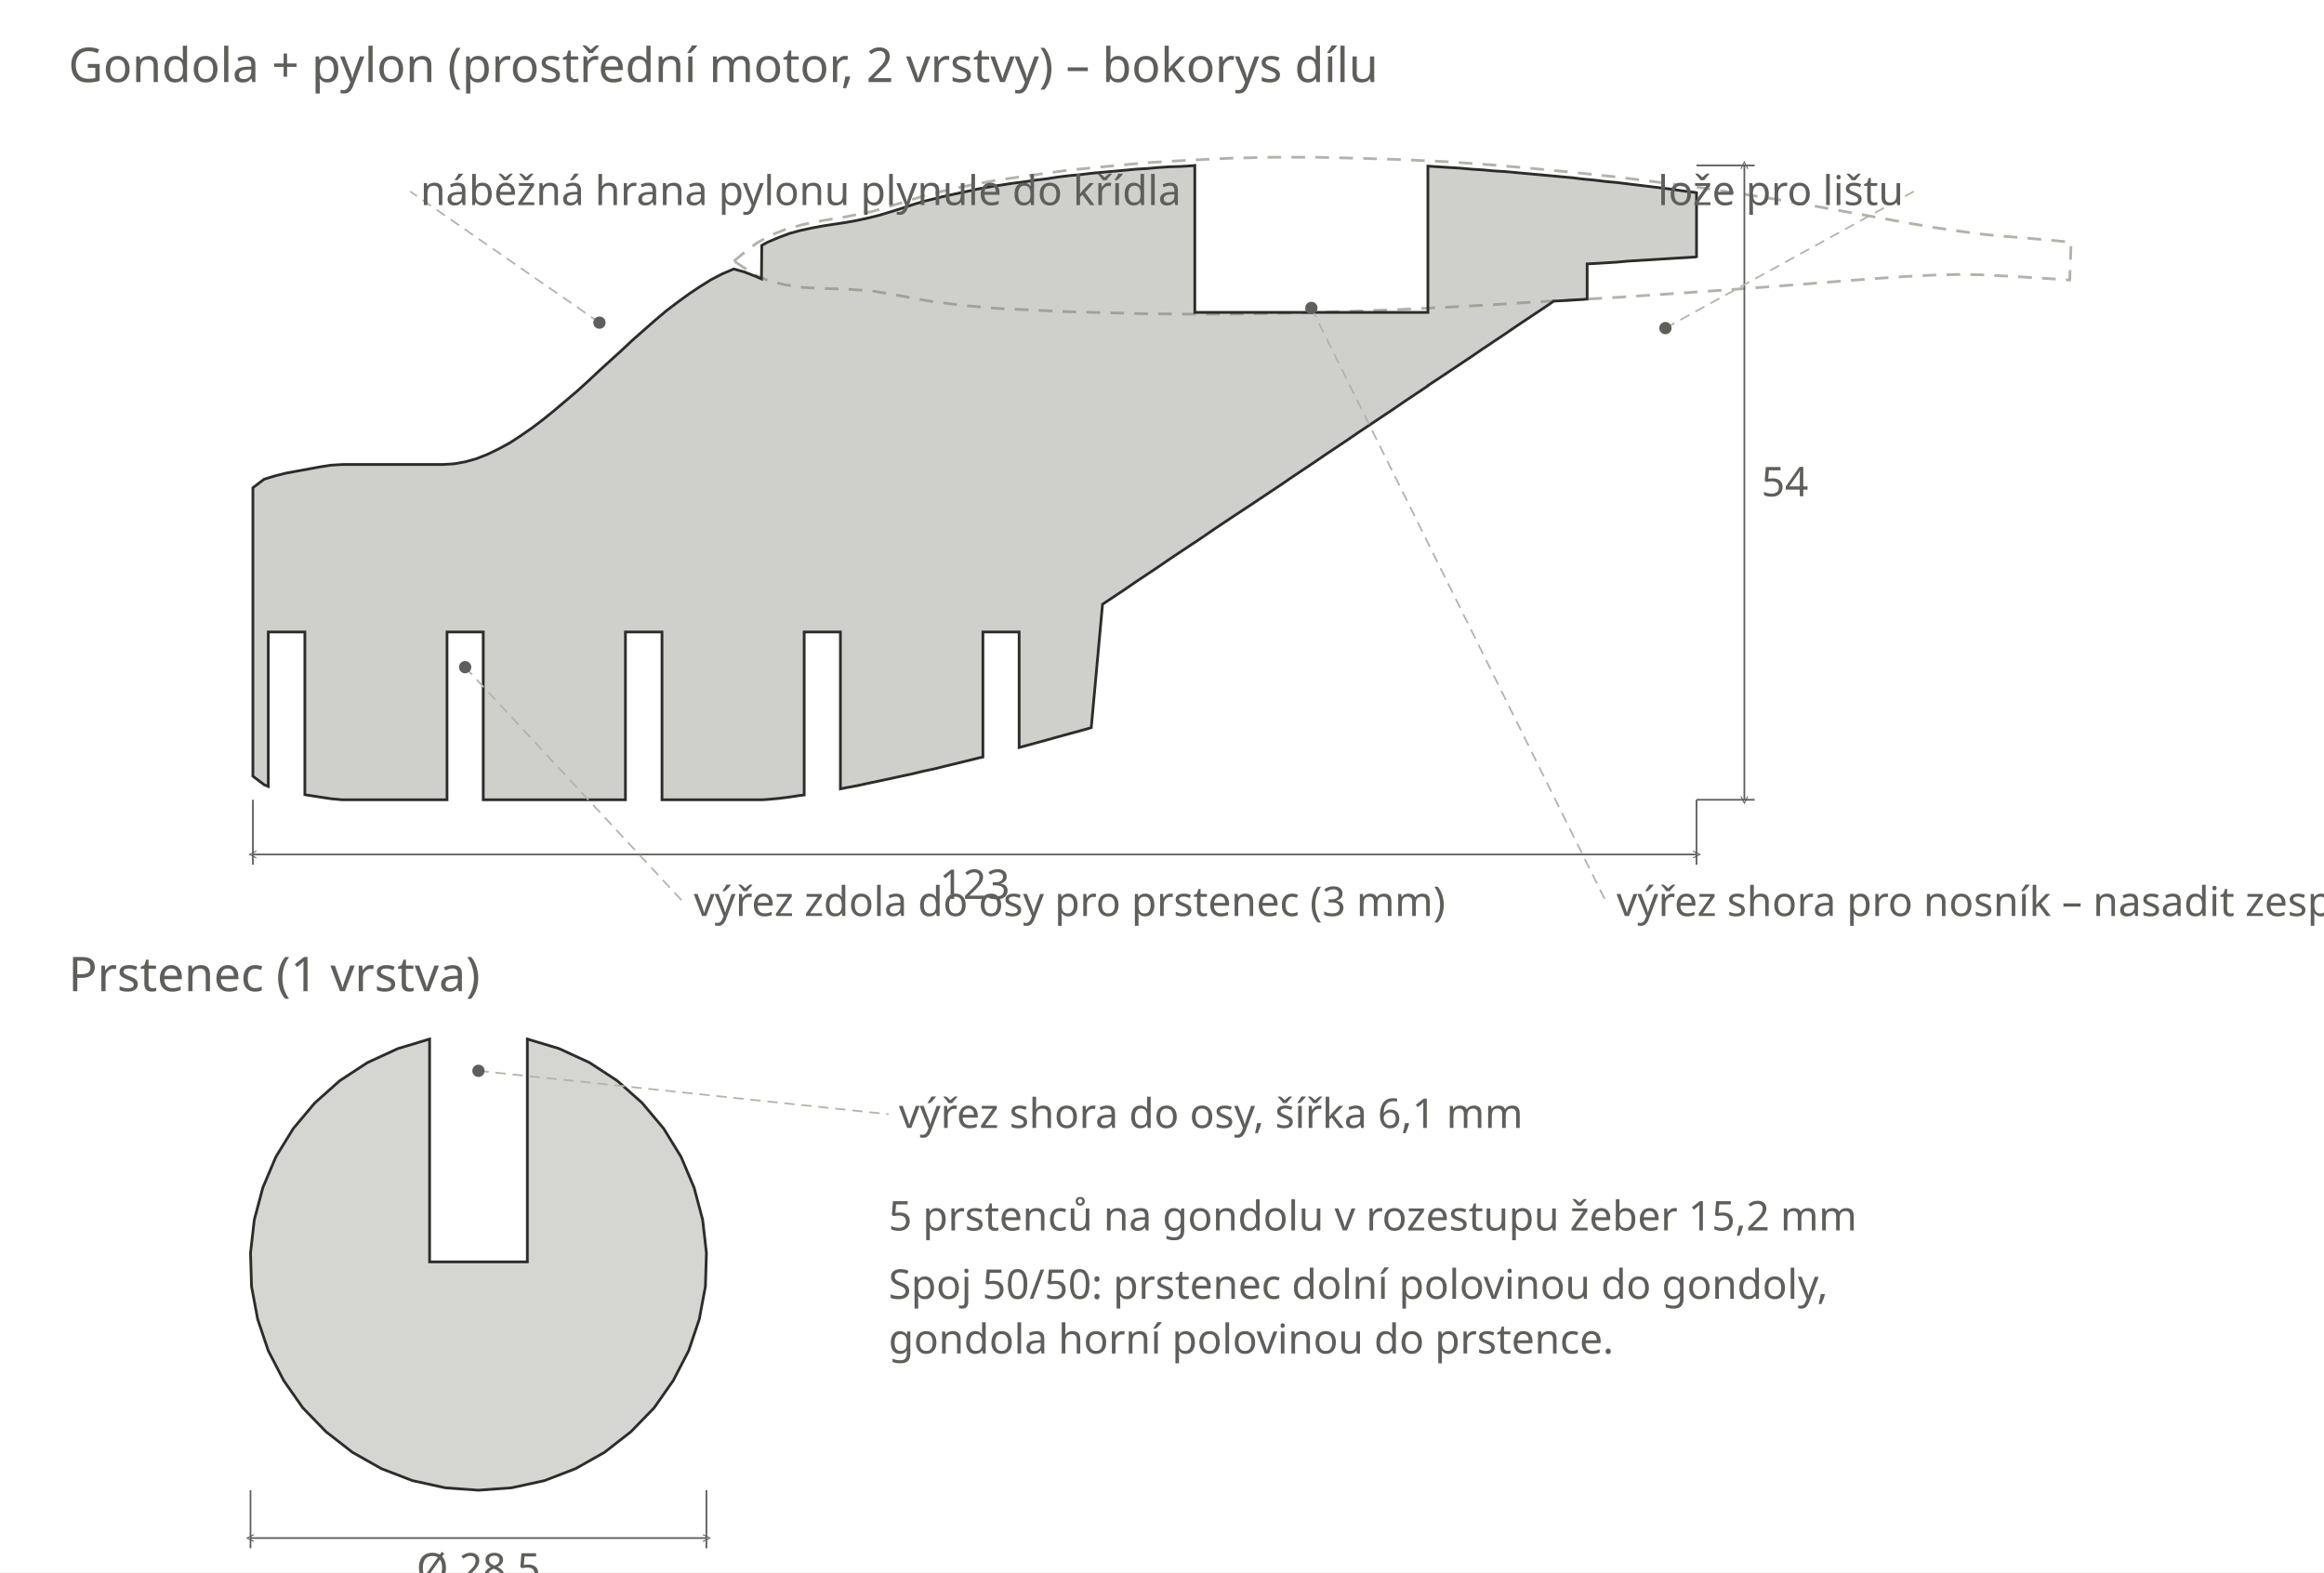
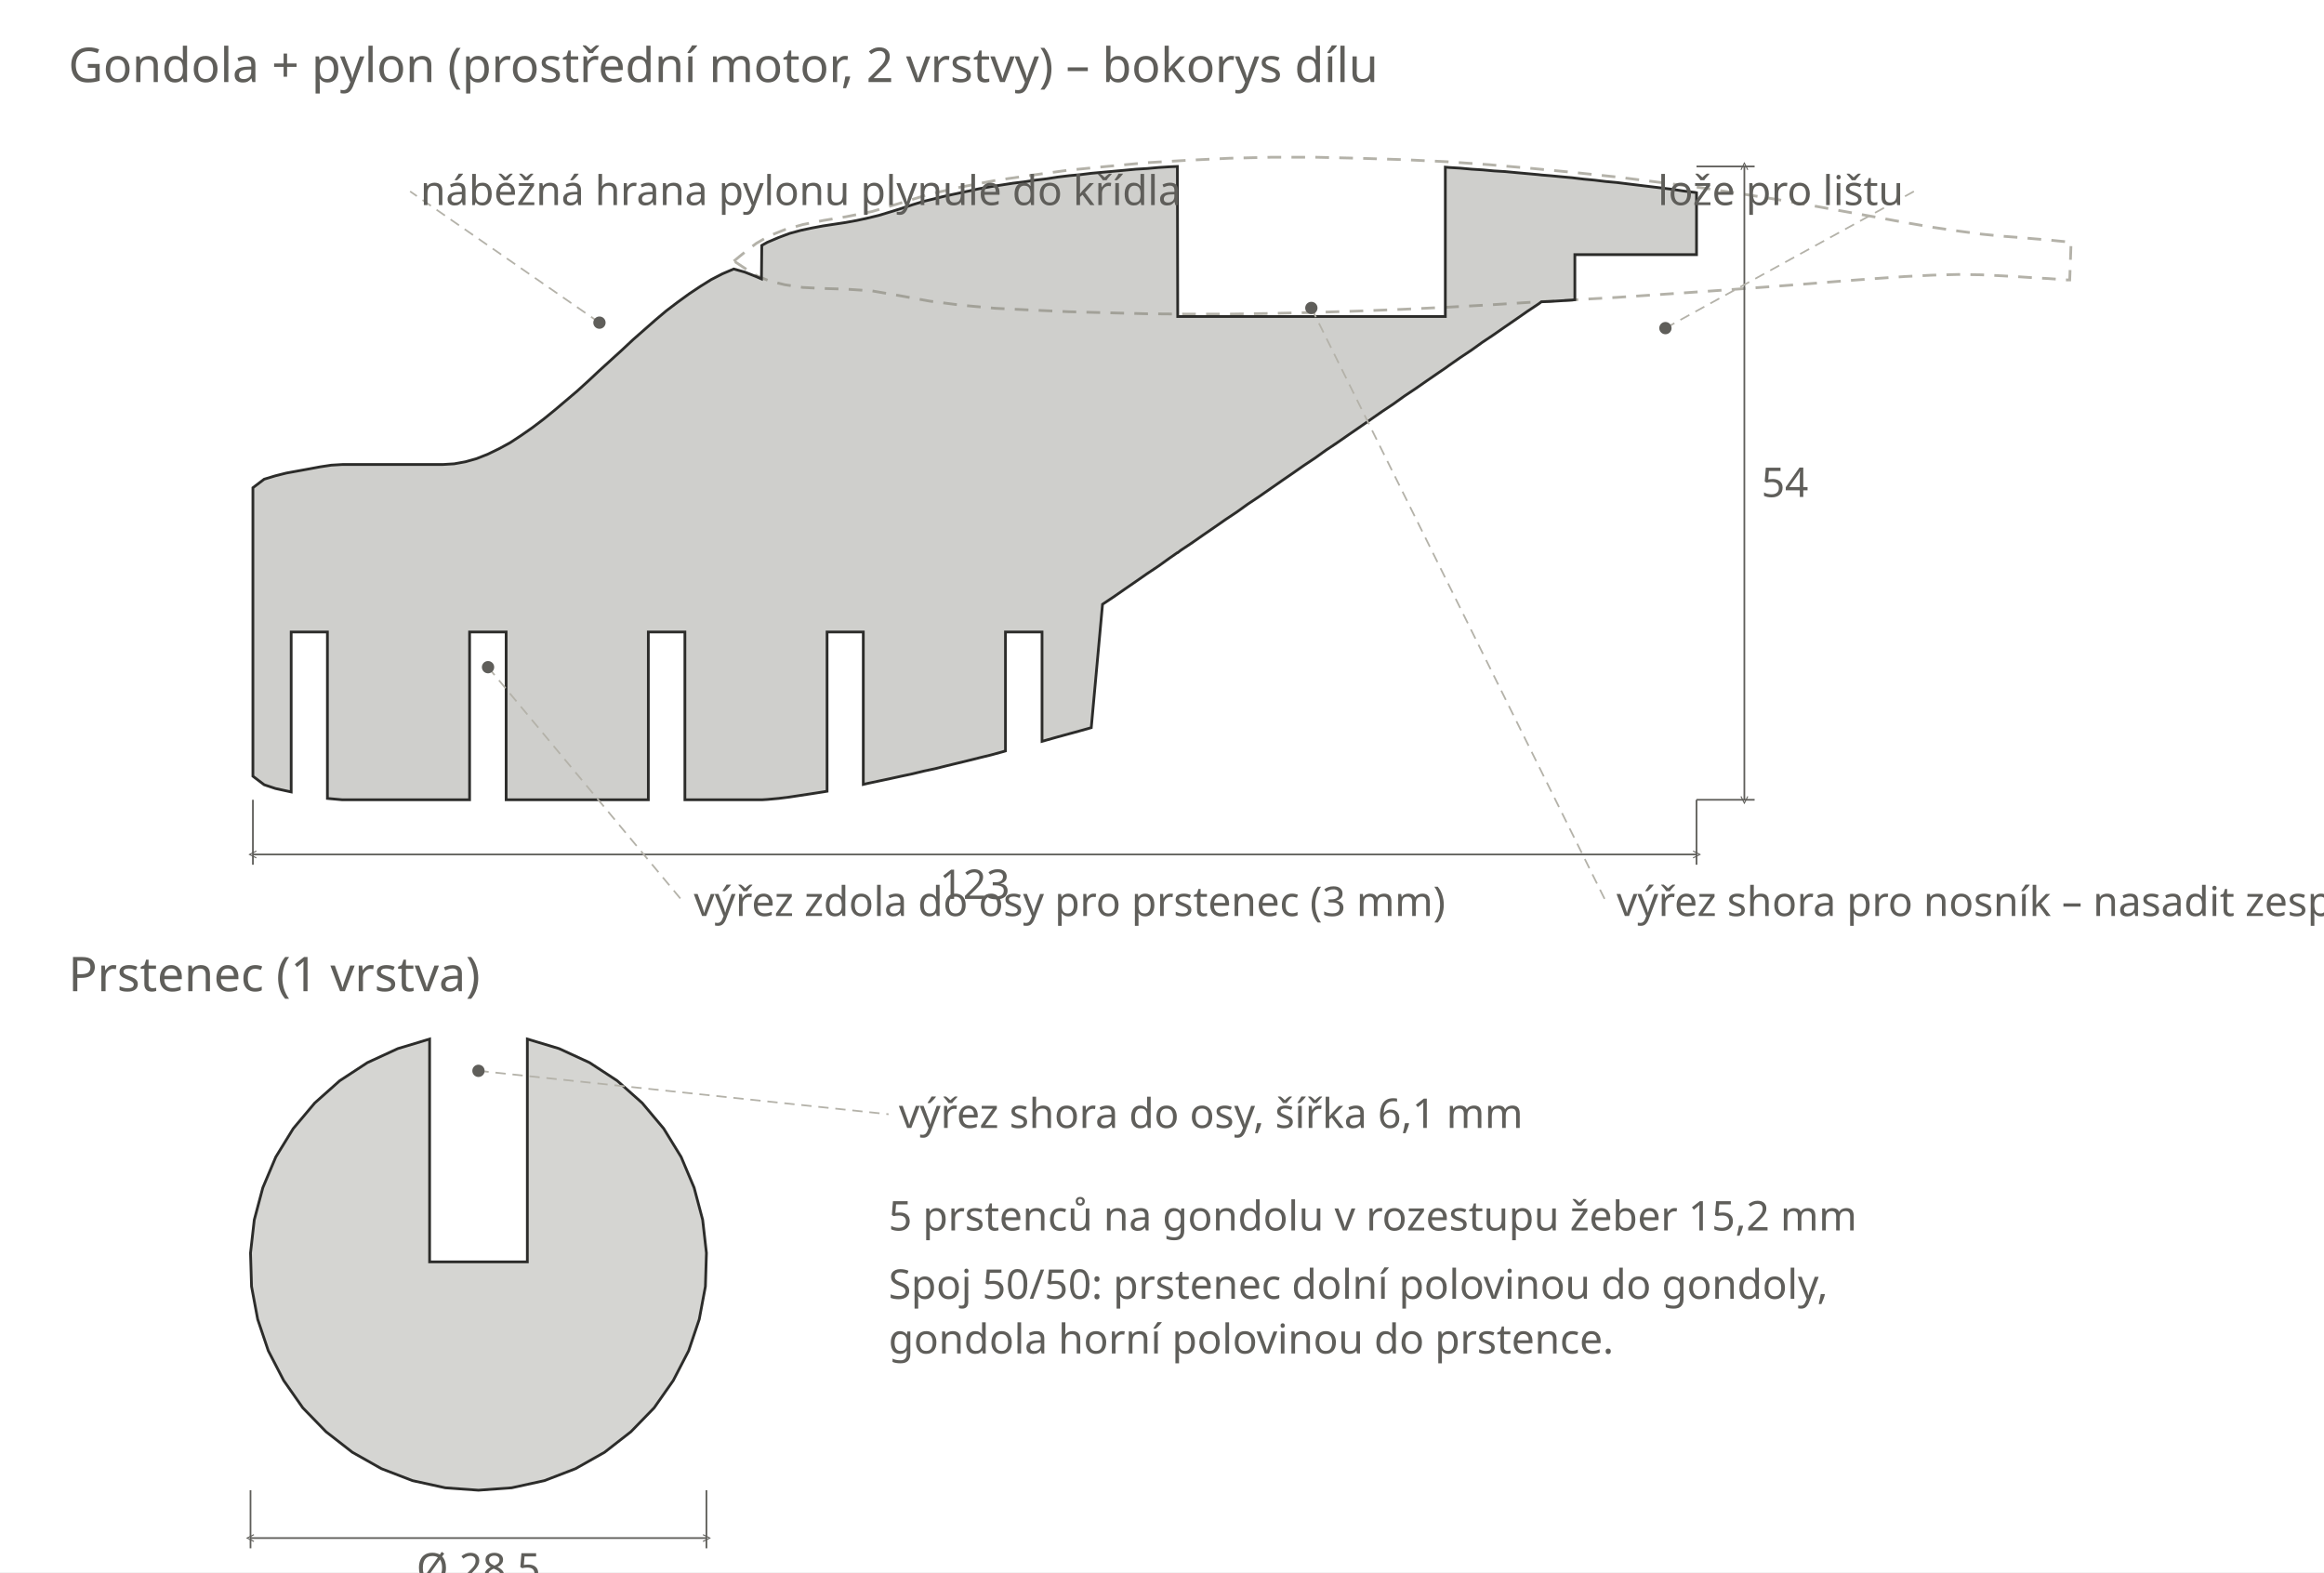
<svg xmlns="http://www.w3.org/2000/svg" width="680" viewBox="0 0 680 460" role="img">
  <defs>
    <marker id="dm" viewBox="0 0 10 10" refX="5" refY="5" markerWidth="5" markerHeight="5" orient="auto-start-reverse">
      <path d="M1 1L9 5L1 9" fill="none" stroke="#5f5e5a" stroke-width="1.2" />
    </marker>
  </defs>
  <rect width="680" height="460" fill="#fff" />
  <text x="20.0" y="24.0" text-anchor="start" font-family="sans-serif" font-size="14" fill="#5f5e5a">Gondola + pylon (prostřední motor, 2 vrstvy) – bokorys dílu</text>
  <polyline points="214.7,76.4 215.1,76.1 216.3,75.1 218.4,73.4 221.3,71.2 225.1,69.0 229.6,67.2 234.9,65.7 240.9,64.5 247.6,63.4 255.1,61.9 263.2,59.5 272.0,56.8 281.3,54.7 291.2,52.8 301.6,51.3 312.5,49.8 323.8,48.7 335.5,47.6 347.4,46.9 359.7,46.3 372.2,46.0 384.8,46.0 397.5,46.3 410.3,46.7 423.1,47.3 435.9,48.2 448.5,49.3 461.0,50.5 473.2,51.8 485.2,53.3 496.9,54.8 508.2,56.5 519.0,58.2 529.4,60.0 539.3,61.8 548.7,63.5 557.4,65.1 565.5,66.5 573.0,67.6 579.8,68.5 585.8,69.1 591.1,69.5 595.6,69.9 599.3,70.2 602.2,70.5 604.3,70.7 605.6,70.8 606.0,70.8 605.6,81.9 604.3,81.9 602.2,81.7 599.3,81.5 595.6,81.3 591.1,81.0 585.8,80.7 579.8,80.4 573.0,80.3 565.5,80.5 557.4,80.9 548.7,81.5 539.3,82.2 529.4,83.0 519.0,83.8 508.2,84.6 496.9,85.4 485.2,86.2 473.2,87.0 461.0,87.7 448.5,88.4 435.9,89.2 423.1,89.9 410.3,90.5 397.5,91.0 384.8,91.4 372.2,91.7 359.7,91.9 347.4,91.9 335.5,91.8 323.8,91.5 312.5,91.2 301.6,90.7 291.2,90.2 281.3,89.3 272.0,88.1 263.2,86.5 255.1,85.1 247.6,84.6 240.9,84.4 234.9,84.1 229.6,83.3 225.1,82.2 221.3,80.6 218.4,78.8 216.3,77.4 215.1,76.6 214.7,76.4" fill="none" stroke="#b4b2a9" stroke-width="0.8" stroke-dasharray="4 3" />
-   <polygon points="74.0,142.7 77.3,140.2 80.6,139.2 83.8,138.4 87.1,137.8 90.4,137.2 93.6,136.6 96.9,136.1 100.2,135.9 103.5,135.9 106.7,135.9 110.0,135.9 113.3,135.9 116.5,135.9 119.8,135.9 123.1,135.9 126.4,135.9 129.6,135.9 132.9,135.7 136.2,135.1 139.4,134.2 142.7,132.9 146.0,131.3 149.3,129.5 152.5,127.4 155.8,125.1 159.1,122.6 162.3,120.0 165.6,117.2 168.9,114.4 172.2,111.4 175.4,108.4 178.7,105.4 182.0,102.4 185.2,99.4 188.5,96.5 191.8,93.6 195.0,90.9 198.3,88.4 201.6,86.0 204.9,83.8 208.1,81.8 211.4,80.1 214.7,78.7 217.9,79.6 221.2,80.9 222.8,81.6 222.9,71.8 224.5,70.9 227.8,69.5 231.0,68.3 234.3,67.4 237.6,66.7 240.8,66.1 244.1,65.6 247.4,65.1 250.7,64.5 253.9,63.8 257.2,63.0 260.5,62.0 263.7,61.0 267.0,59.9 270.3,58.9 273.6,58.1 276.8,57.3 280.1,56.6 283.4,55.9 286.6,55.2 289.9,54.6 293.2,54.1 296.4,53.6 299.7,53.2 303.0,52.7 306.3,52.3 309.5,51.8 312.8,51.4 316.1,51.1 319.3,50.7 322.6,50.4 325.9,50.1 329.2,49.8 332.4,49.5 335.7,49.3 339.0,49.0 342.2,48.8 345.5,48.7 348.8,48.5 349.6,48.4 349.6,91.4 352.1,91.4 355.3,91.4 358.6,91.4 361.9,91.4 365.1,91.4 368.4,91.4 371.7,91.4 375.0,91.4 378.2,91.4 381.5,91.4 384.8,91.4 388.0,91.4 391.3,91.4 394.6,91.4 397.8,91.4 401.1,91.4 404.4,91.4 407.7,91.4 410.9,91.4 414.2,91.4 417.5,91.4 417.8,91.4 417.8,48.6 420.7,48.8 424.0,49.0 427.3,49.2 430.6,49.5 433.8,49.7 437.1,50.0 440.4,50.2 443.6,50.5 446.9,50.8 450.2,51.1 453.5,51.4 454.6,51.5 454.6,51.5 456.7,51.7 460.0,52.0 463.3,52.4 464.4,52.5 464.4,52.5 466.5,52.7 469.8,53.1 473.1,53.4 476.3,53.8 479.6,54.2 482.9,54.6 486.2,55.0 489.4,55.4 492.7,55.9 496.0,56.3 496.4,56.4 496.4,75.1 496.0,75.2 492.7,75.4 489.4,75.6 486.2,75.8 482.9,76.0 479.6,76.2 476.3,76.4 473.1,76.7 469.8,76.9 466.5,77.1 464.4,77.2 464.4,87.5 463.3,87.6 460.0,87.8 456.7,88.0 454.6,88.1 454.6,88.1 453.5,88.9 450.2,91.1 446.9,93.3 443.6,95.5 440.4,97.7 437.1,99.9 433.8,102.1 430.6,104.3 427.3,106.5 424.0,108.7 420.7,110.9 417.8,112.8 417.8,112.9 417.5,113.1 414.2,115.3 410.9,117.5 407.7,119.7 404.4,121.9 401.1,124.1 397.8,126.3 394.6,128.5 391.3,130.7 388.0,132.9 384.8,135.1 381.5,137.3 378.2,139.5 375.0,141.7 371.7,143.9 368.4,146.1 365.1,148.3 361.9,150.4 358.6,152.6 355.3,154.8 352.1,157.0 349.6,158.7 349.6,158.7 348.8,159.2 345.5,161.4 342.2,163.6 339.0,165.8 335.7,168.0 332.4,170.2 329.2,172.4 325.9,174.6 322.6,176.8 319.3,212.9 316.1,213.8 312.8,214.7 309.5,215.6 306.3,216.5 303.0,217.4 299.7,218.3 298.2,218.7 298.2,184.9 287.6,184.9 287.6,221.5 286.6,221.7 283.4,222.5 280.1,223.3 276.8,224.1 273.6,224.9 270.3,225.6 267.0,226.4 263.7,227.1 260.5,227.8 257.2,228.5 253.9,229.2 250.7,229.9 247.4,230.5 245.9,230.8 245.9,184.9 235.3,184.9 235.3,232.6 234.3,232.7 231.0,233.2 227.8,233.6 224.5,233.9 222.9,234.0 222.8,234.0 221.2,234.0 217.9,234.0 214.7,234.0 211.4,234.0 208.1,234.0 204.9,234.0 201.6,234.0 198.3,234.0 195.0,234.0 193.7,234.0 193.7,184.9 183.0,184.9 183.0,234.0 182.0,234.0 178.7,234.0 175.4,234.0 172.2,234.0 168.9,234.0 165.6,234.0 162.3,234.0 159.1,234.0 155.8,234.0 152.5,234.0 149.3,234.0 146.0,234.0 142.7,234.0 141.4,234.0 141.4,184.9 130.8,184.9 130.8,234.0 129.6,234.0 126.4,234.0 123.1,234.0 119.8,234.0 116.5,234.0 113.3,234.0 110.0,234.0 106.7,234.0 103.5,234.0 100.2,234.0 96.9,233.7 93.6,233.2 90.4,232.7 89.2,232.5 89.2,184.9 78.5,184.9 78.5,230.1 77.3,229.6 74.0,227.1" fill="#888780" fill-opacity="0.4" stroke="#2c2c2a" stroke-width="0.8" />
+   <polygon points="74.0,142.7 77.3,140.2 80.6,139.2 83.8,138.4 87.1,137.8 90.4,137.2 93.6,136.6 96.9,136.1 100.2,135.9 103.5,135.9 106.7,135.9 110.0,135.9 113.3,135.9 116.5,135.9 119.8,135.9 123.1,135.9 126.4,135.9 129.6,135.9 132.9,135.7 136.2,135.1 139.4,134.2 142.7,132.9 146.0,131.3 149.3,129.5 152.5,127.4 155.8,125.1 159.1,122.6 162.3,120.0 165.6,117.2 168.9,114.4 172.2,111.4 175.4,108.4 178.7,105.4 182.0,102.4 185.2,99.4 188.5,96.5 191.8,93.6 195.0,90.9 198.3,88.4 201.6,86.0 204.9,83.8 208.1,81.8 211.4,80.1 214.7,78.7 217.9,79.6 221.2,80.9 222.8,81.6 222.9,71.8 224.5,70.9 227.8,69.5 231.0,68.3 234.3,67.4 237.6,66.7 240.8,66.1 244.1,65.6 247.4,65.1 250.7,64.5 253.9,63.8 257.2,63.0 260.5,62.0 263.7,61.0 267.0,59.9 270.3,58.9 273.6,58.1 276.8,57.3 280.1,56.6 283.4,55.9 286.6,55.2 289.9,54.6 293.2,54.1 296.4,53.6 299.7,53.2 303.0,52.7 306.3,52.3 309.5,51.8 312.8,51.4 316.1,51.1 319.3,50.7 322.6,50.4 325.9,50.1 329.2,49.8 332.4,49.5 335.7,49.3 339.0,49.0 342.2,48.8 344.5,48.7 344.6,92.6 345.5,92.6 348.8,92.6 352.1,92.6 355.3,92.6 358.6,92.6 361.9,92.6 365.1,92.6 368.4,92.6 371.7,92.6 375.0,92.6 378.2,92.6 381.5,92.6 384.8,92.6 388.0,92.6 391.3,92.6 394.6,92.6 397.8,92.6 401.1,92.6 404.4,92.6 407.7,92.6 410.9,92.6 414.2,92.6 417.5,92.6 420.7,92.6 422.9,92.6 422.9,48.9 424.0,49.0 427.3,49.2 430.6,49.5 433.8,49.7 437.1,50.0 440.4,50.2 443.6,50.5 446.9,50.8 450.2,51.1 451.0,51.2 451.0,51.2 453.5,51.4 456.7,51.7 460.0,52.0 460.8,52.1 460.8,52.1 463.3,52.4 466.5,52.7 469.8,53.1 473.1,53.4 476.3,53.8 479.6,54.2 482.9,54.6 486.2,55.0 489.4,55.4 492.7,55.9 496.0,56.3 496.4,56.4 496.4,74.5 496.0,74.5 492.7,74.5 489.4,74.5 486.2,74.5 482.9,74.5 479.6,74.5 476.3,74.5 473.1,74.5 469.8,74.5 466.5,74.5 463.3,74.5 460.8,74.5 460.8,87.7 460.0,87.8 456.7,88.0 453.5,88.2 451.0,88.3 451.0,88.3 450.2,88.9 446.9,91.1 443.6,93.4 440.4,95.6 437.1,97.9 433.8,100.1 430.6,102.4 427.3,104.6 424.0,106.9 422.9,107.7 422.9,107.7 420.7,109.2 417.5,111.4 414.2,113.7 410.9,115.9 407.7,118.2 404.4,120.4 401.1,122.7 397.8,125.0 394.6,127.2 391.3,129.5 388.0,131.7 384.8,134.0 381.5,136.2 378.2,138.5 375.0,140.7 371.7,143.0 368.4,145.3 365.1,147.5 361.9,149.8 358.6,152.0 355.3,154.3 352.1,156.5 348.8,158.8 345.5,161.0 344.6,161.7 344.5,161.7 342.2,163.3 339.0,165.6 335.7,167.8 332.4,170.1 329.2,172.3 325.9,174.6 322.6,176.8 319.3,212.9 316.1,213.8 312.8,214.7 309.5,215.6 306.3,216.5 304.9,216.9 304.9,184.9 294.2,184.9 294.2,219.7 293.2,220.0 289.9,220.9 286.6,221.7 283.4,222.5 280.1,223.3 276.8,224.1 273.6,224.9 270.3,225.6 267.0,226.4 263.7,227.1 260.5,227.8 257.2,228.5 253.9,229.2 252.6,229.5 252.6,184.9 242.0,184.9 242.0,231.5 240.8,231.7 237.6,232.2 234.3,232.7 231.0,233.2 227.8,233.6 224.5,233.9 222.9,234.0 222.8,234.0 221.2,234.0 217.9,234.0 214.7,234.0 211.4,234.0 208.1,234.0 204.9,234.0 201.6,234.0 200.4,234.0 200.4,184.9 189.7,184.9 189.7,234.0 188.5,234.0 185.2,234.0 182.0,234.0 178.7,234.0 175.4,234.0 172.2,234.0 168.9,234.0 165.6,234.0 162.3,234.0 159.1,234.0 155.8,234.0 152.5,234.0 149.3,234.0 148.1,234.0 148.1,184.9 137.4,184.9 137.4,234.0 136.2,234.0 132.9,234.0 129.6,234.0 126.4,234.0 123.1,234.0 119.8,234.0 116.5,234.0 113.3,234.0 110.0,234.0 106.7,234.0 103.5,234.0 100.2,234.0 96.9,233.7 95.8,233.6 95.8,184.9 85.2,184.9 85.2,231.7 83.8,231.4 80.6,230.7 77.3,229.6 74.0,227.1" fill="#888780" fill-opacity="0.4" stroke="#2c2c2a" stroke-width="0.8" />
  <line x1="74.0" y1="234.0" x2="74.0" y2="253.0" stroke="#5f5e5a" stroke-width="0.5" />
  <line x1="496.4" y1="234.0" x2="496.4" y2="253.0" stroke="#5f5e5a" stroke-width="0.5" />
  <line x1="74.0" y1="250.0" x2="496.4" y2="250.0" stroke="#5f5e5a" stroke-width="0.5" marker-start="url(#dm)" marker-end="url(#dm)" />
  <text x="285.2" y="263.0" text-anchor="middle" font-family="sans-serif" font-size="12" fill="#5f5e5a">123</text>
  <line x1="496.4" y1="234.0" x2="513.4" y2="234.0" stroke="#5f5e5a" stroke-width="0.5" />
-   <line x1="496.4" y1="48.4" x2="513.4" y2="48.4" stroke="#5f5e5a" stroke-width="0.5" />
-   <line x1="510.4" y1="234.0" x2="510.4" y2="48.4" stroke="#5f5e5a" stroke-width="0.5" marker-start="url(#dm)" marker-end="url(#dm)" />
-   <text x="515.4" y="145.2" text-anchor="start" font-family="sans-serif" font-size="12" fill="#5f5e5a">54</text>
-   <line x1="136.1" y1="195.2" x2="200" y2="264" stroke="#b4b2a9" stroke-width="0.5" stroke-dasharray="3 2" />
-   <circle cx="136.1" cy="195.2" r="1.8" fill="#5f5e5a" />
+   <line x1="496.4" y1="48.7" x2="513.4" y2="48.7" stroke="#5f5e5a" stroke-width="0.5" />
+   <line x1="510.4" y1="234.0" x2="510.4" y2="48.7" stroke="#5f5e5a" stroke-width="0.5" marker-start="url(#dm)" marker-end="url(#dm)" />
+   <text x="515.4" y="145.4" text-anchor="start" font-family="sans-serif" font-size="12" fill="#5f5e5a">54</text>
+   <line x1="142.8" y1="195.2" x2="200" y2="264" stroke="#b4b2a9" stroke-width="0.5" stroke-dasharray="3 2" />
+   <circle cx="142.8" cy="195.2" r="1.8" fill="#5f5e5a" />
  <text x="203.0" y="268.0" text-anchor="start" font-family="sans-serif" font-size="12" fill="#5f5e5a">výřez zdola do osy pro prstenec (3 mm)</text>
  <line x1="383.7" y1="90.1" x2="470" y2="264" stroke="#b4b2a9" stroke-width="0.5" stroke-dasharray="3 2" />
  <circle cx="383.7" cy="90.1" r="1.8" fill="#5f5e5a" />
  <text x="473.0" y="268.0" text-anchor="start" font-family="sans-serif" font-size="12" fill="#5f5e5a">výřez shora pro nosník – nasadit zespodu, lepit</text>
  <line x1="175.4" y1="94.4" x2="120" y2="56" stroke="#b4b2a9" stroke-width="0.5" stroke-dasharray="3 2" />
  <circle cx="175.4" cy="94.4" r="1.8" fill="#5f5e5a" />
  <text x="123.0" y="60.0" text-anchor="start" font-family="sans-serif" font-size="12" fill="#5f5e5a">náběžná hrana pylonu plynule do křídla</text>
  <line x1="487.3" y1="96.0" x2="560" y2="56" stroke="#b4b2a9" stroke-width="0.5" stroke-dasharray="3 2" />
  <circle cx="487.3" cy="96.0" r="1.8" fill="#5f5e5a" />
  <text x="557.0" y="60.0" text-anchor="end" font-family="sans-serif" font-size="12" fill="#5f5e5a">lože pro lištu</text>
  <text x="20.0" y="290.0" text-anchor="start" font-family="sans-serif" font-size="14" fill="#5f5e5a">Prstenec (1 vrstva)</text>
  <polygon points="154.3,369.2 154.3,304.0 163.6,306.8 172.5,310.9 180.6,316.2 187.9,322.7 194.2,330.2 199.3,338.5 203.1,347.5 205.6,356.9 206.7,366.6 206.4,376.4 204.6,386.0 201.5,395.2 197.0,403.9 191.4,411.9 184.6,418.9 176.9,424.9 168.4,429.7 159.3,433.2 149.7,435.3 140.0,436.0 130.3,435.3 120.7,433.2 111.6,429.7 103.1,424.9 95.4,418.9 88.6,411.9 83.0,403.9 78.5,395.2 75.4,386.0 73.6,376.4 73.3,366.6 74.4,356.9 76.9,347.5 80.7,338.5 85.8,330.2 92.1,322.7 99.4,316.2 107.5,310.9 116.4,306.8 125.7,304.0 125.7,369.2" fill="#888780" fill-opacity="0.35" stroke="#2c2c2a" stroke-width="0.8" />
  <line x1="73.3" y1="436.0" x2="73.3" y2="453.0" stroke="#5f5e5a" stroke-width="0.5" />
  <line x1="206.7" y1="436.0" x2="206.7" y2="453.0" stroke="#5f5e5a" stroke-width="0.5" />
  <line x1="73.3" y1="450.0" x2="206.7" y2="450.0" stroke="#5f5e5a" stroke-width="0.5" marker-start="url(#dm)" marker-end="url(#dm)" />
  <text x="140.0" y="463.0" text-anchor="middle" font-family="sans-serif" font-size="12" fill="#5f5e5a">Ø 28,5</text>
  <line x1="140.0" y1="313.3" x2="260" y2="326" stroke="#b4b2a9" stroke-width="0.5" stroke-dasharray="3 2" />
  <circle cx="140.0" cy="313.3" r="1.8" fill="#5f5e5a" />
  <text x="263.0" y="330.0" text-anchor="start" font-family="sans-serif" font-size="12" fill="#5f5e5a">výřez shora do osy, šířka 6,1 mm</text>
  <text x="260.0" y="360.0" text-anchor="start" font-family="sans-serif" font-size="12" fill="#5f5e5a">5 prstenců na gondolu v rozestupu žeber 15,2 mm</text>
  <text x="260.0" y="380.0" text-anchor="start" font-family="sans-serif" font-size="12" fill="#5f5e5a">Spoj 50/50: prstenec dolní polovinou do gondoly,</text>
  <text x="260.0" y="396.0" text-anchor="start" font-family="sans-serif" font-size="12" fill="#5f5e5a">gondola horní polovinou do prstence.</text>
</svg>
